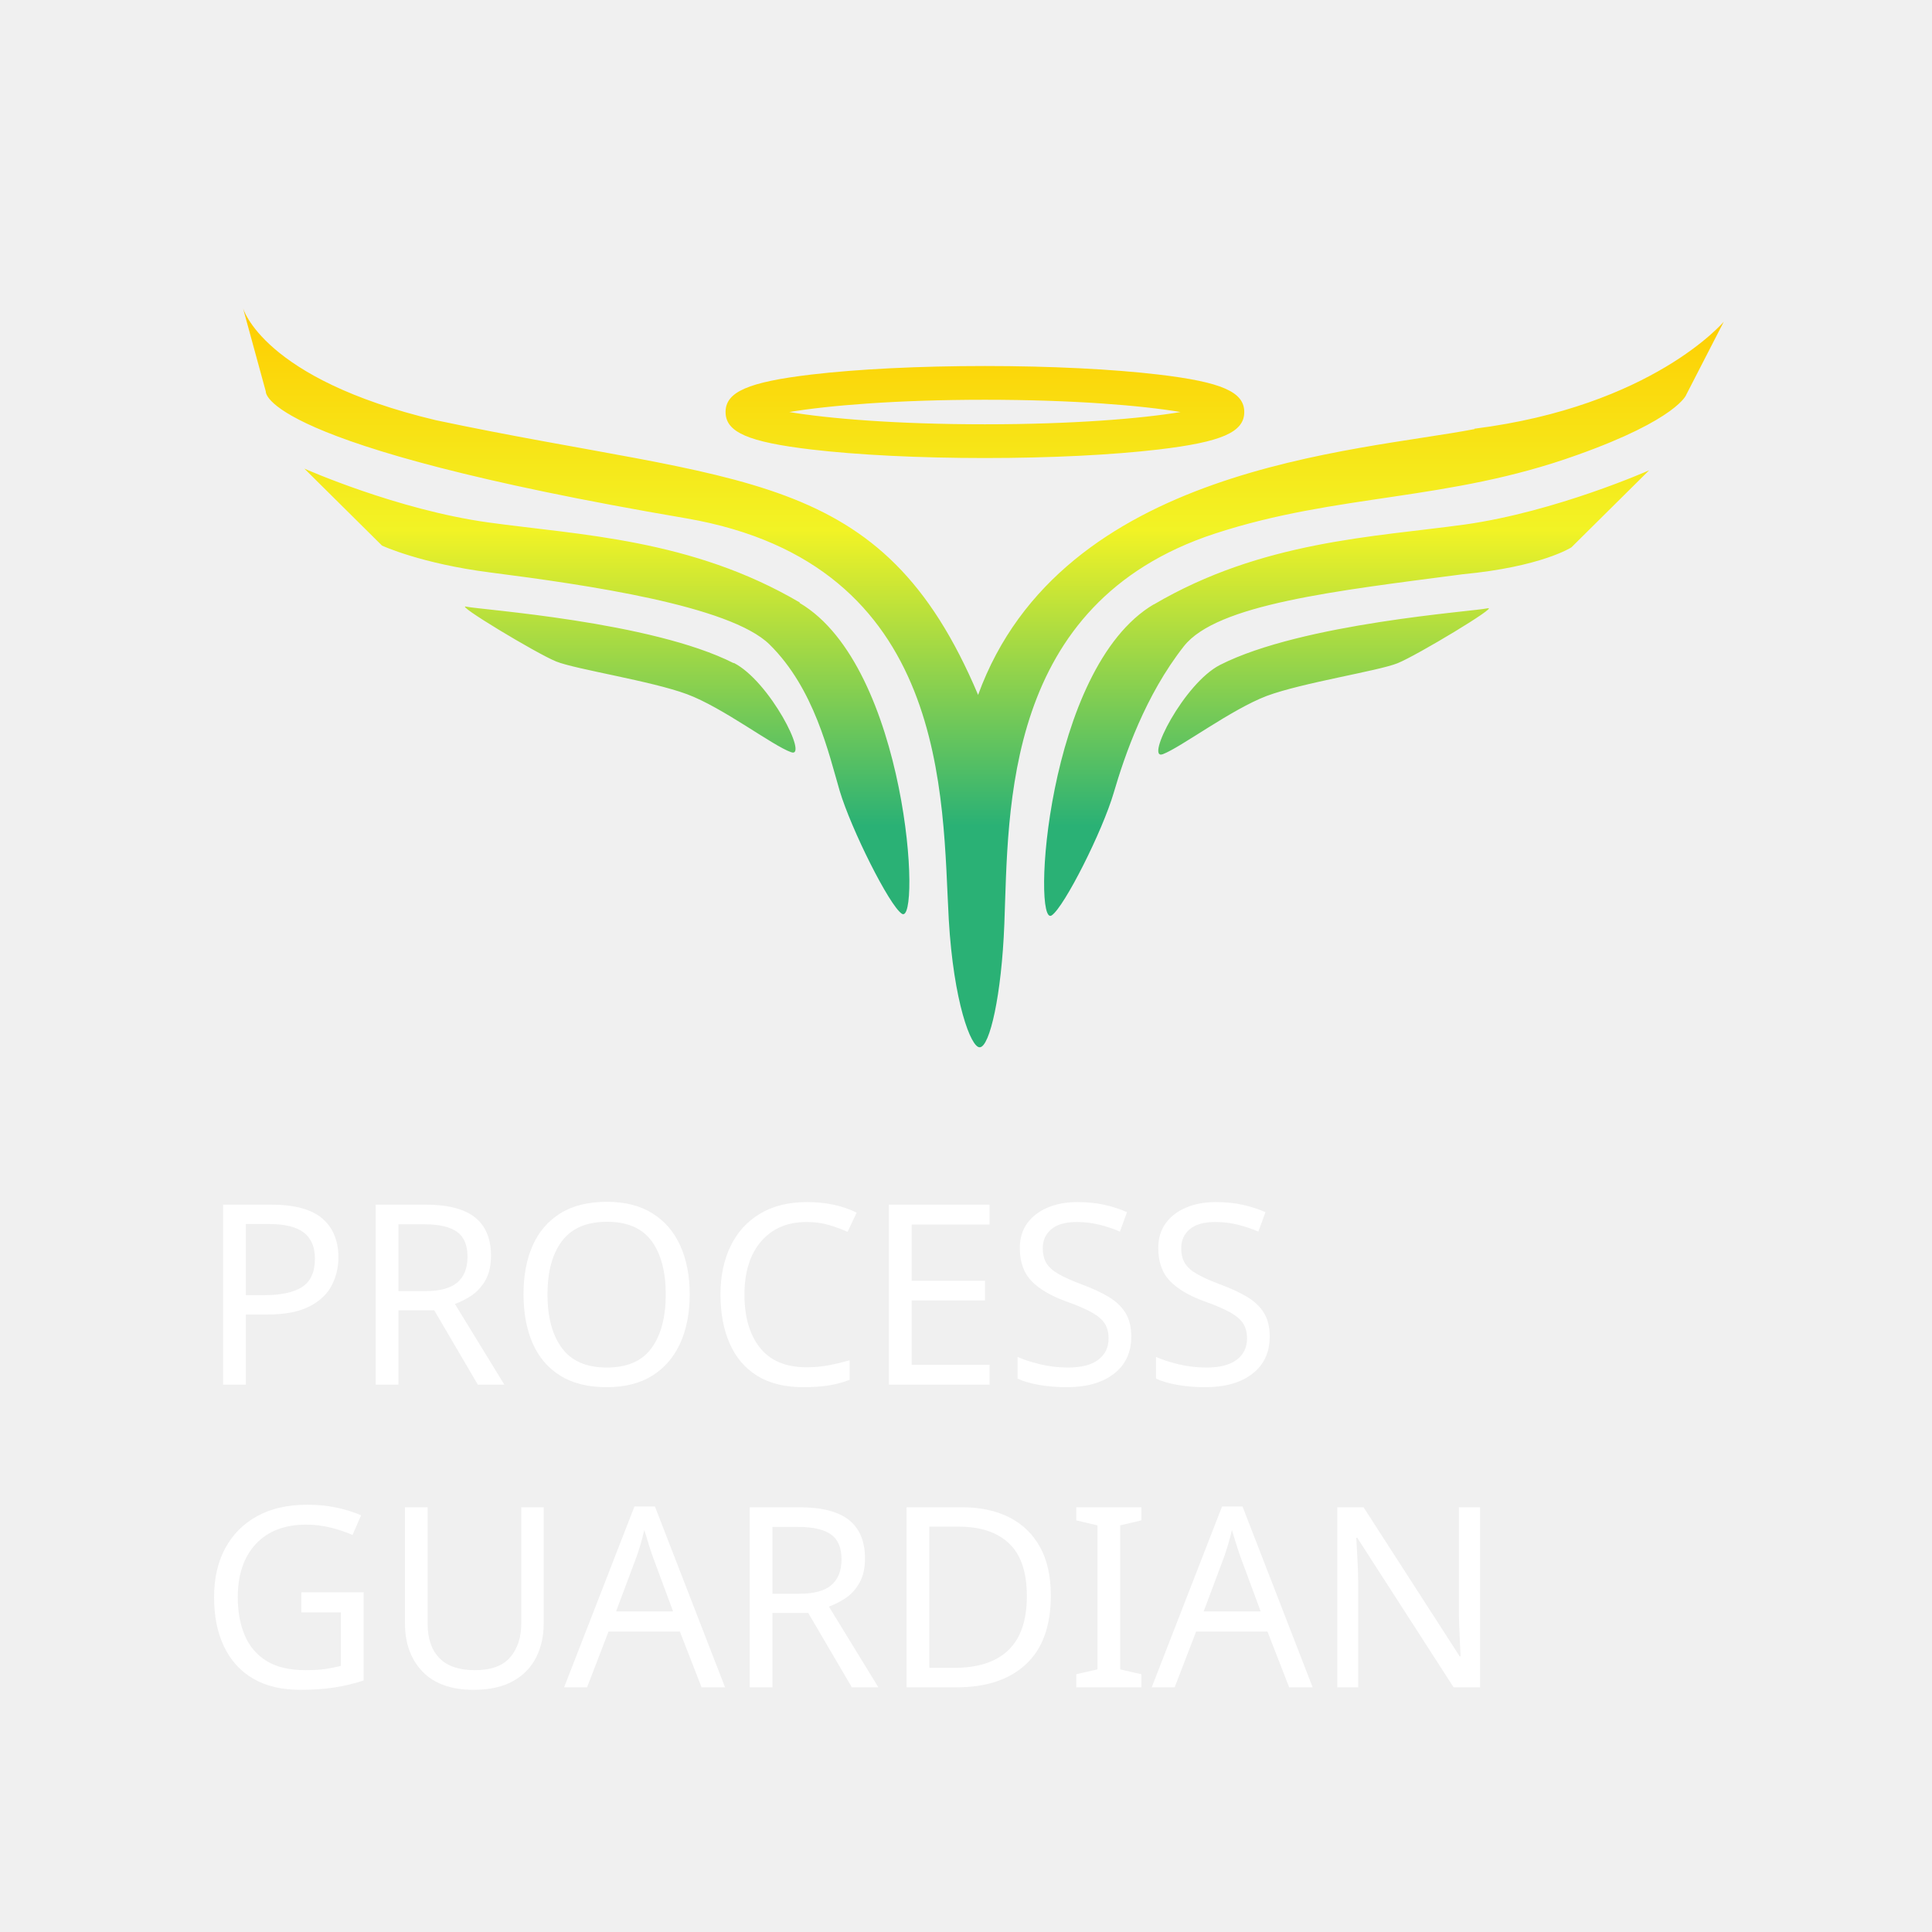
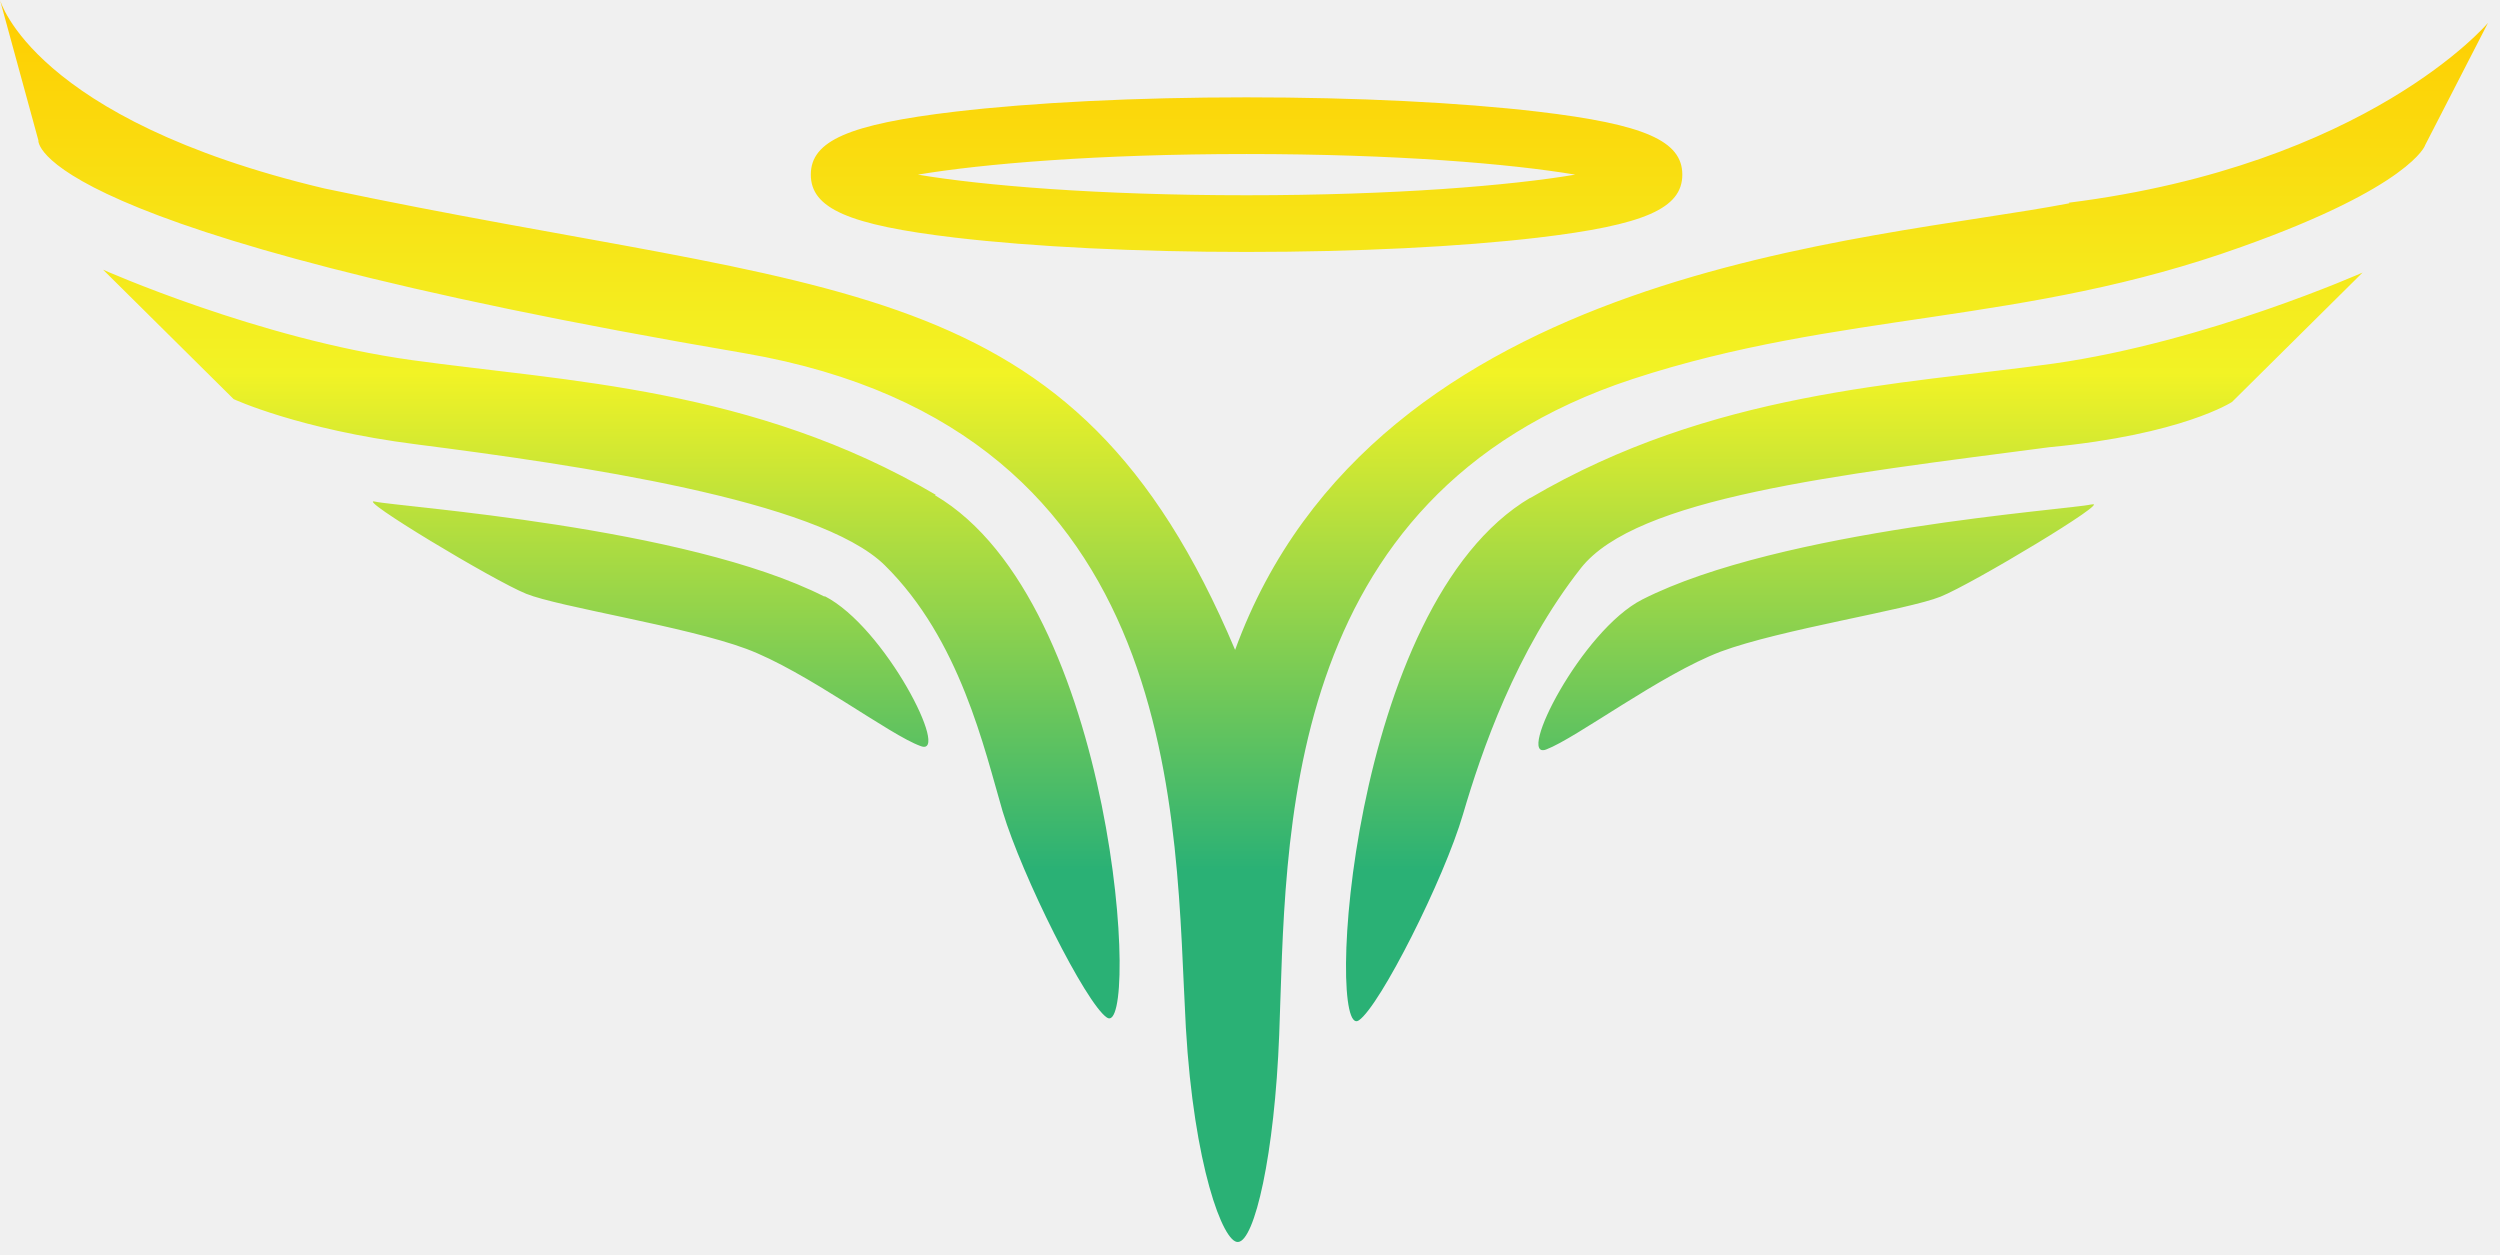
- <svg xmlns="http://www.w3.org/2000/svg" id="g" version="1.1" viewBox="0 0 566.9 566.9">
+ <svg xmlns="http://www.w3.org/2000/svg" id="g" version="1.1" viewBox="0 0 436.6 219">
  <defs>
    <style>
      .st0 {
-         fill: #fff;
-         font-family: Aptly, Aptly;
-         font-size: 74px;
-       }
- 
-       .st1 {
        fill: url(#linear-gradient);
        fill-rule: evenodd;
      }
    </style>
-     <linearGradient id="linear-gradient" x1="288.6" y1="90.4" x2="288.6" y2="307.4" gradientUnits="userSpaceOnUse">
+     <linearGradient id="linear-gradient" x1="288.6" y1="90.4" x2="288.6" y2="307.4" gradientTransform="translate(-71.3 -90.4)" gradientUnits="userSpaceOnUse">
      <stop offset="0" stop-color="#fc0" />
      <stop offset=".3" stop-color="#f2f325" />
      <stop offset=".7" stop-color="#2ab175" />
    </linearGradient>
  </defs>
-   <g id="PROCESS_x0D_GUARDIAN">
-     <text class="st0" transform="translate(58.3 406.3)">
-       <tspan x="0" y="0">PROCESS</tspan>
-       <tspan x="0" y="88.8">GUARDIAN</tspan>
-     </text>
-   </g>
-   <path class="st1" d="M432.7,125.9c-34.7,6.7-121.2,10.8-145.7,78-28.4-67.3-69.3-61.6-159.1-80.6-50.9-12.1-56.6-32.9-56.6-32.9l6.7,24.5s-2.1,15.8,123.4,37.2c77.5,13.4,75,82.1,77,117.8,1.4,24,6.5,37.6,9.1,37.4,2.9-.1,6.4-15.3,7.2-36.2,1.3-33.8-.4-94.1,61.7-114.5,36.3-11.9,68.3-9.4,106.4-23.1,29.5-10.5,32.1-17.8,32-17.7l11-21.4s-20.9,24.8-73.2,31.4ZM234.7,176.8c-31.8-18.7-64.7-19.8-91.4-23.5-26.8-3.7-54-15.8-54-15.8l22.8,22.6s11.4,5.3,31.9,7.9c28.1,3.6,70.2,9.7,81.8,21.1,13.2,13,17.4,32.1,20.6,43,3.4,11.3,14.5,33.5,18.2,36,5.8,4,1.8-72.5-30-91.2ZM215.3,194.6c-24.2-12.3-74.7-15.7-78.5-16.6-3.7-.9,20.7,13.8,26.4,16.1,5.7,2.3,27.9,5.7,38.4,9.6,10.5,3.9,25.1,15.1,30.5,17,5.3,2-6.2-20.8-16.8-26.2ZM338.6,177.3c-31.8,18.7-35.8,95.2-30,91.3,3.7-2.5,14.9-24.7,18.2-36,3.2-10.9,9.2-28.5,20.6-43,9.7-12.3,44.4-16.2,81.8-21.1,23.2-2.2,31.9-7.9,31.9-7.9l22.8-22.6s-27.2,12.1-54,15.9c-26.8,3.7-59.6,4.8-91.4,23.5ZM436.4,178.5c-3.7.9-54.2,4.3-78.4,16.6-10.6,5.4-22.1,28.1-16.8,26.2,5.3-2,20-13.1,30.5-17.1,10.5-3.9,32.7-7.3,38.4-9.6,5.7-2.3,30.1-17,26.4-16.1ZM238.1,131.9c13.6,1.6,31.7,2.5,50.9,2.5s37.3-.9,50.9-2.5c18.6-2.2,25.2-5.1,25.2-11s-6.6-8.8-25.2-11c-13.6-1.6-31.7-2.5-50.9-2.5s-37.3.9-50.9,2.5c-18.6,2.2-25.2,5.1-25.2,11s6.6,8.8,25.2,11ZM289,117.3c26.1,0,46.1,1.7,57.4,3.6-11.3,1.9-31.4,3.6-57.4,3.6s-46.1-1.7-57.4-3.6c11.3-1.9,31.4-3.6,57.4-3.6Z" />
+   <path class="st0" d="M361.4,35.5c-34.7,6.7-121.2,10.8-145.7,78-28.4-67.3-69.3-61.6-159.1-80.6C5.7,20.8,0,0,0,0l6.7,24.5s-2.1,15.8,123.4,37.2c77.5,13.4,75,82.1,77,117.8,1.4,24,6.5,37.6,9.1,37.4,2.9-.1,6.4-15.3,7.2-36.2,1.3-33.8-.4-94.1,61.7-114.5,36.3-11.9,68.3-9.4,106.4-23.1,29.5-10.5,32.1-17.8,32-17.7l11-21.4s-20.9,24.8-73.2,31.4ZM163.4,86.4c-31.8-18.7-64.7-19.8-91.4-23.5-26.8-3.7-54-15.8-54-15.8l22.8,22.6s11.4,5.3,31.9,7.9c28.1,3.6,70.2,9.7,81.8,21.1,13.2,13,17.4,32.1,20.6,43,3.4,11.3,14.5,33.5,18.2,36,5.8,4,1.8-72.5-30-91.2ZM144,104.2c-24.2-12.3-74.7-15.7-78.5-16.6-3.7-.9,20.7,13.8,26.4,16.1,5.7,2.3,27.9,5.7,38.4,9.6,10.5,3.9,25.1,15.1,30.5,17,5.3,2-6.2-20.8-16.8-26.2ZM267.3,86.9c-31.8,18.7-35.8,95.2-30,91.3,3.7-2.5,14.9-24.7,18.2-36,3.2-10.9,9.2-28.5,20.6-43,9.7-12.3,44.4-16.2,81.8-21.1,23.2-2.2,31.9-7.9,31.9-7.9l22.8-22.6s-27.2,12.1-54,15.9c-26.8,3.7-59.6,4.8-91.4,23.5ZM365.2,88.1c-3.7.9-54.2,4.3-78.4,16.6-10.6,5.4-22.1,28.1-16.8,26.2,5.3-2,20-13.1,30.5-17.1,10.5-3.9,32.7-7.3,38.4-9.6,5.7-2.3,30.1-17,26.4-16.1ZM166.8,41.5c13.6,1.6,31.7,2.5,50.9,2.5s37.3-.9,50.9-2.5c18.6-2.2,25.2-5.1,25.2-11s-6.6-8.8-25.2-11c-13.6-1.6-31.7-2.5-50.9-2.5s-37.3.9-50.9,2.5c-18.6,2.2-25.2,5.1-25.2,11s6.6,8.8,25.2,11ZM217.7,26.9c26.1,0,46.1,1.7,57.4,3.6-11.3,1.9-31.4,3.6-57.4,3.6s-46.1-1.7-57.4-3.6c11.3-1.9,31.4-3.6,57.4-3.6Z" />
</svg>
